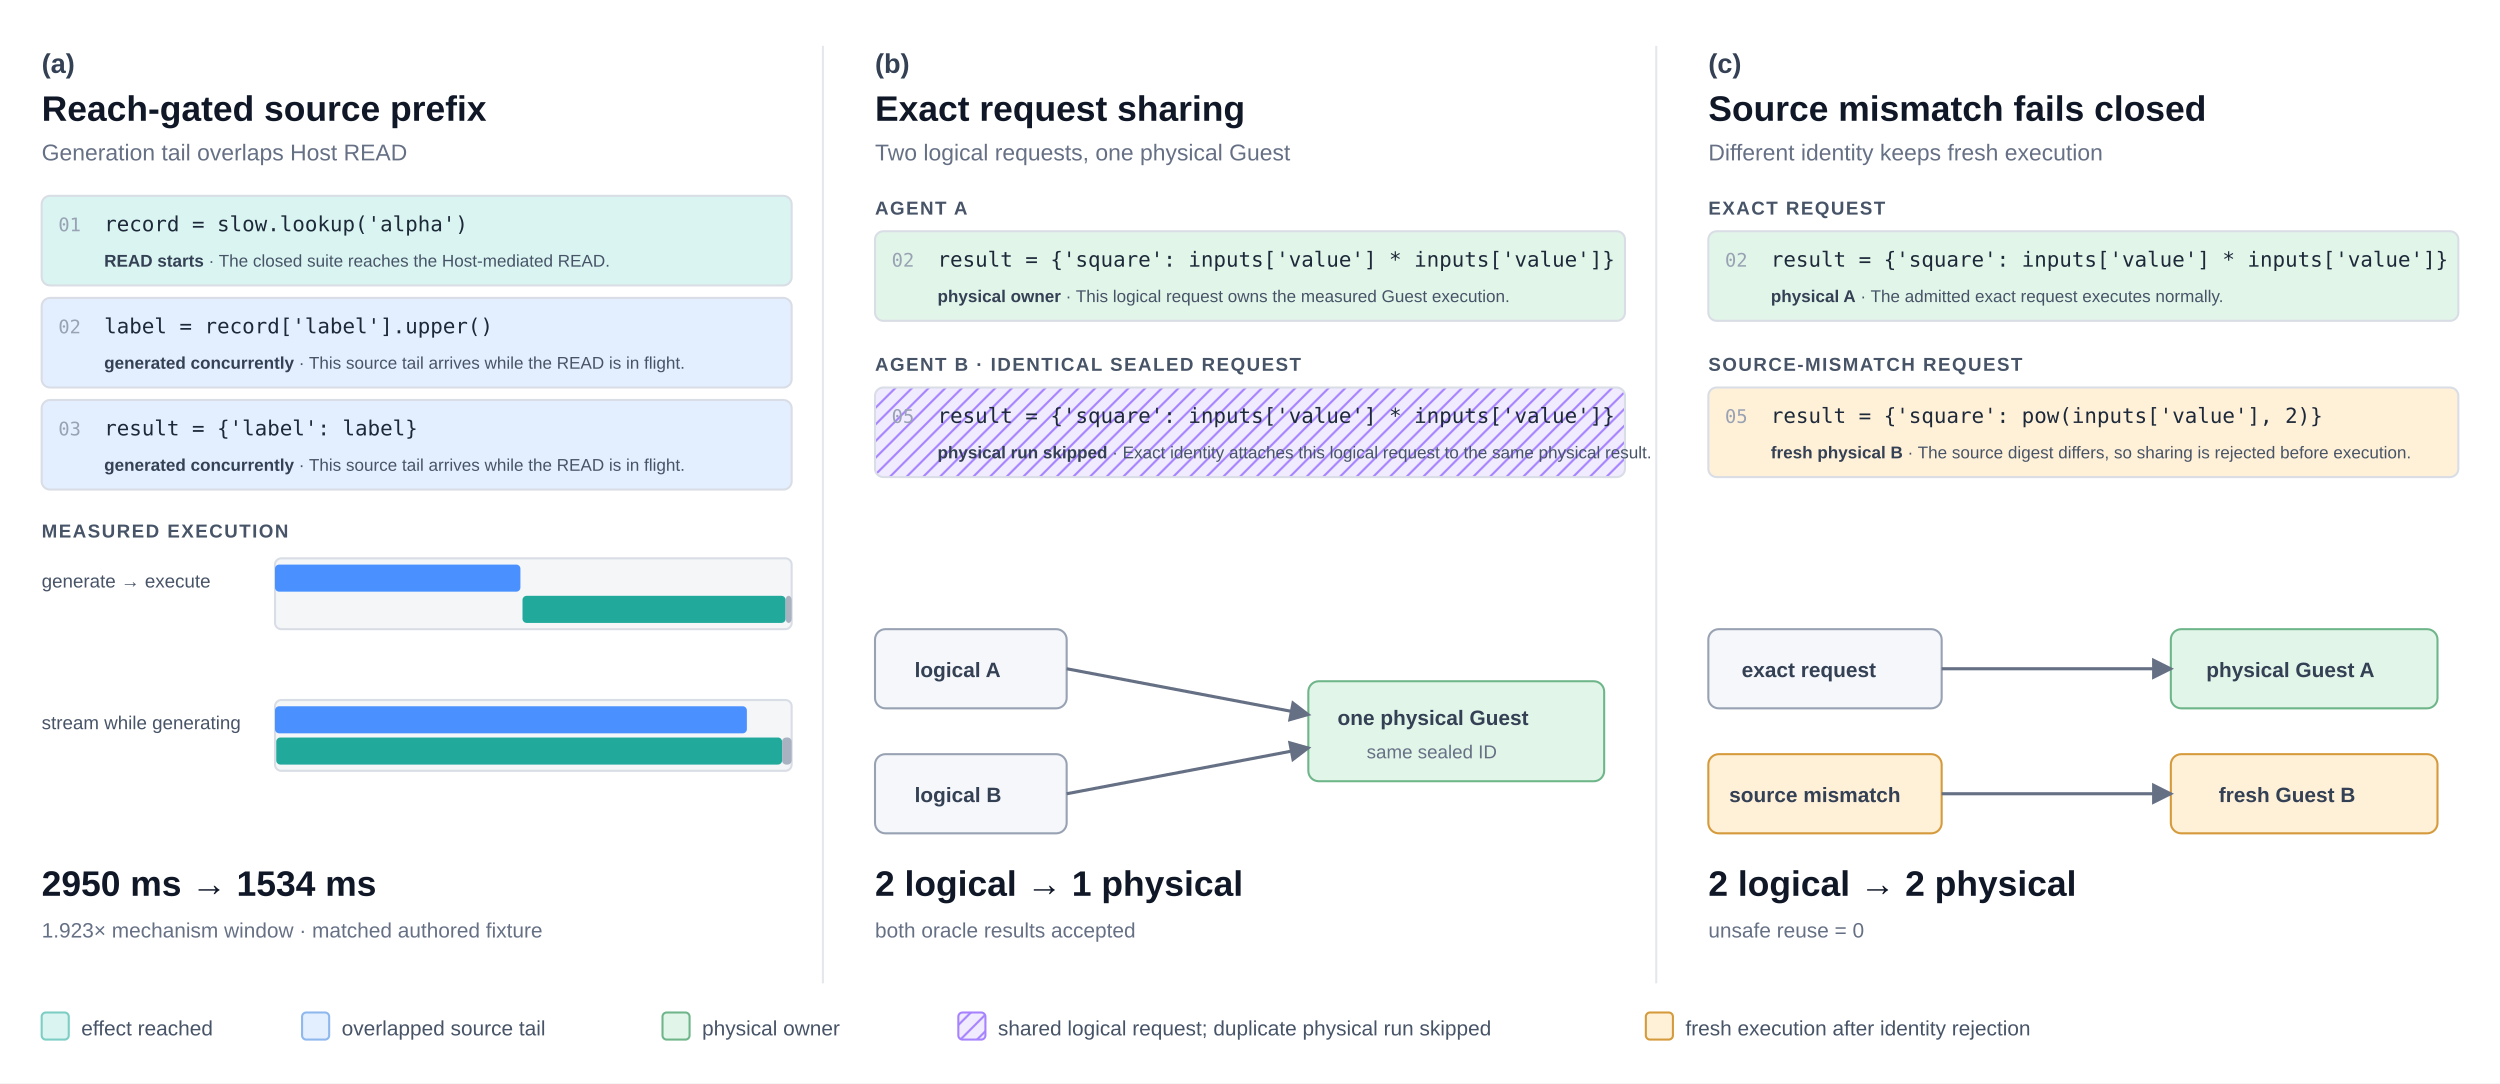
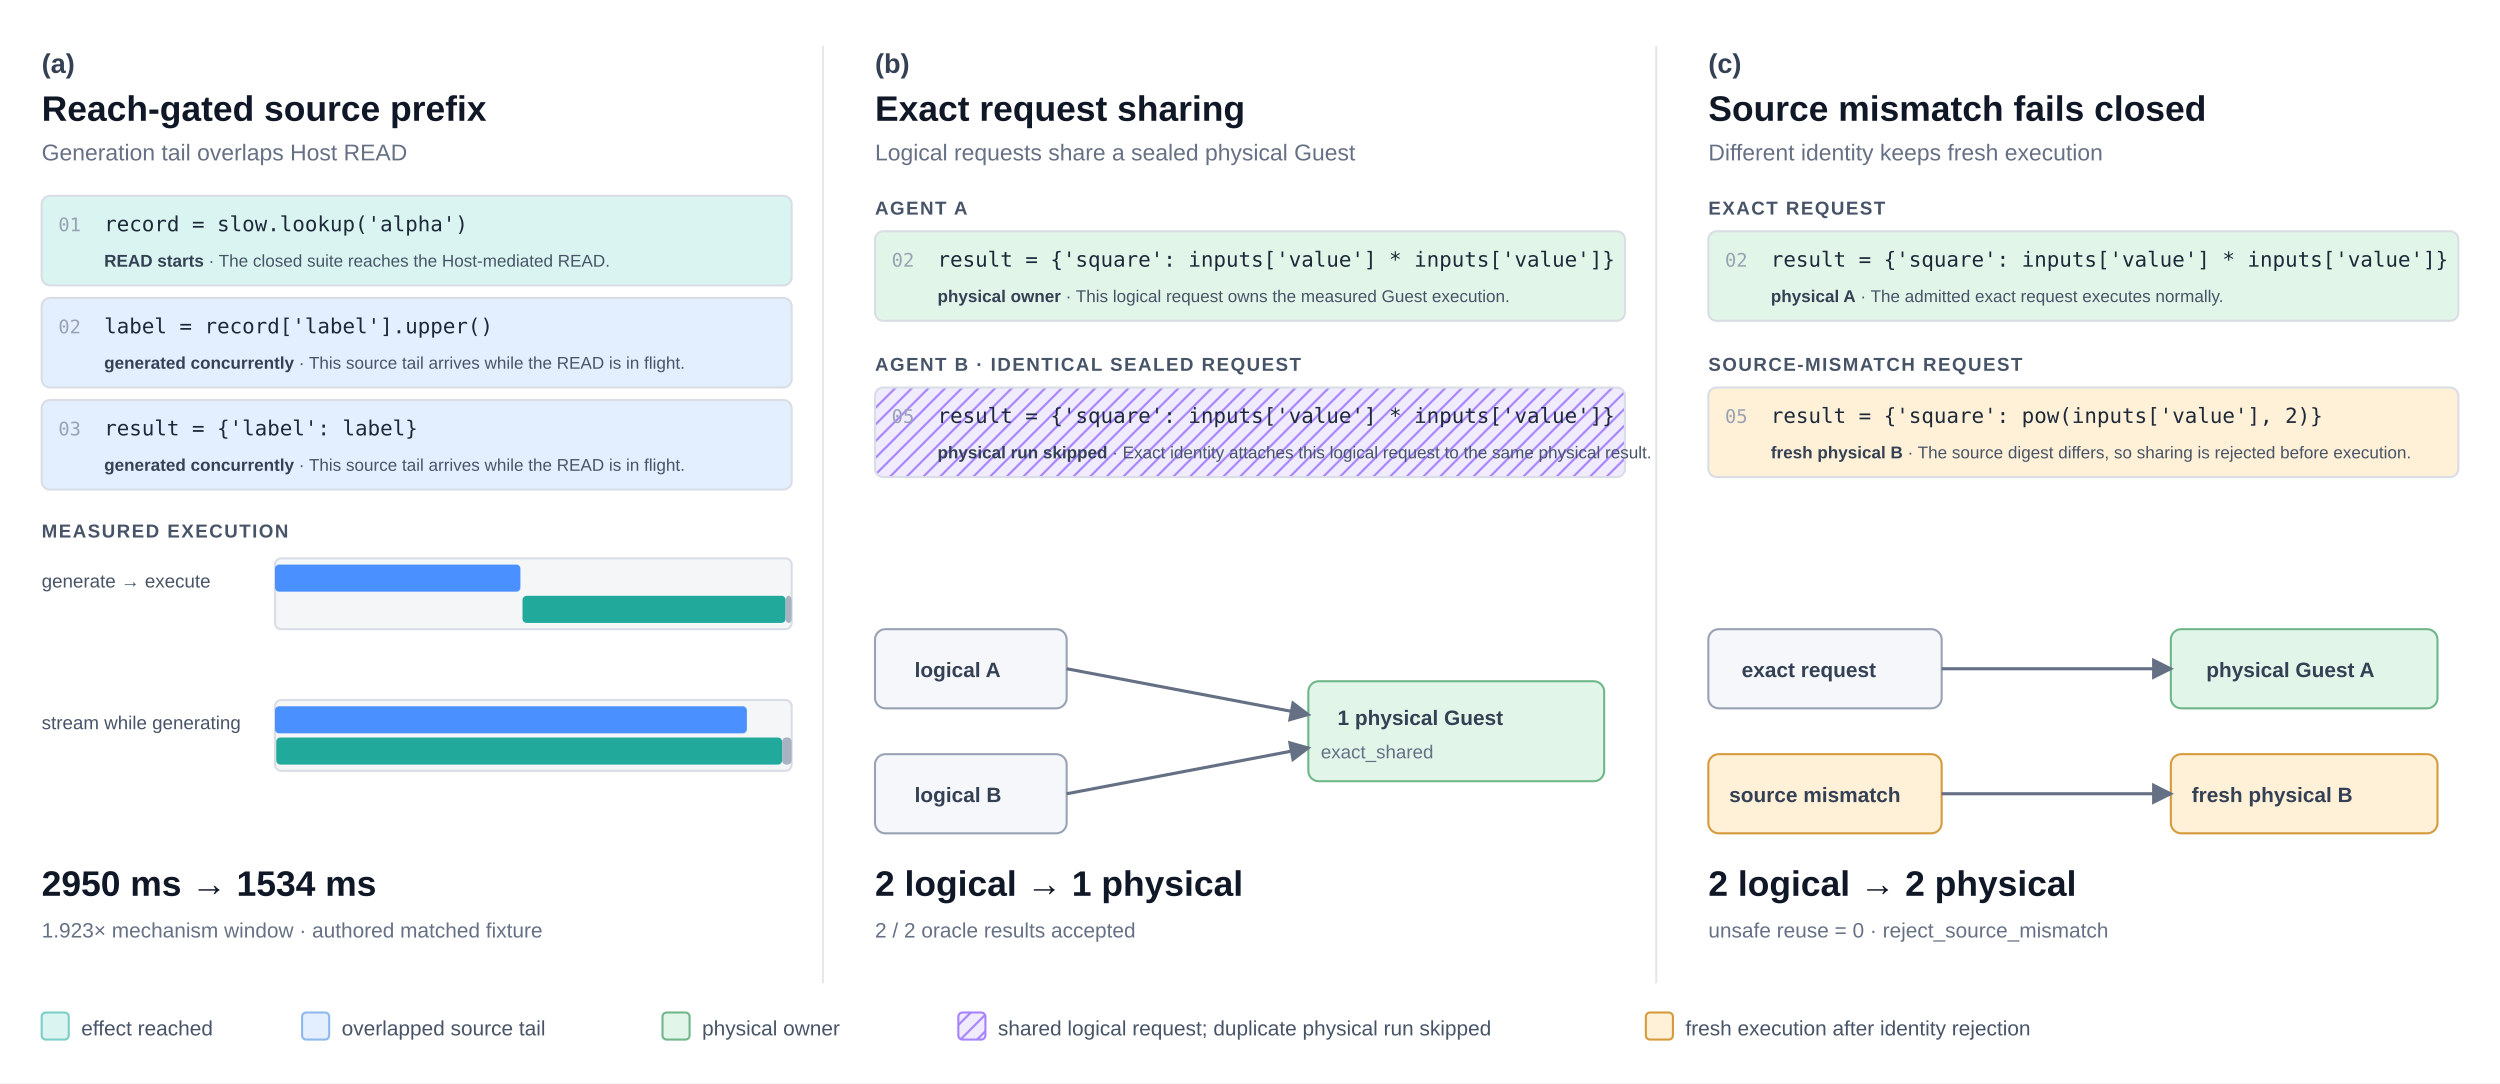
<svg xmlns="http://www.w3.org/2000/svg" width="1200" height="520" viewBox="0 0 1200 520" role="img" aria-labelledby="title desc">
  <defs>
    <pattern id="shared-hatch" width="8" height="8" patternUnits="userSpaceOnUse">
      <rect width="8" height="8" fill="#f0ebff" />
      <path d="M-2,2 l4,-4 M0,8 l8,-8 M6,10 l4,-4" stroke="#a682ff" stroke-width="1" />
    </pattern>
    <marker id="arrow" markerWidth="7" markerHeight="7" refX="6" refY="3.5" orient="auto">
      <path d="M0,0 L7,3.5 L0,7 z" fill="#667085" />
    </marker>
    <style>.panel{font:700 13px Arial,sans-serif;fill:#344054}.heading{font:700 17px Arial,sans-serif;fill:#101828}.sub{font:11px Arial,sans-serif;fill:#667085}.actor,.axis-title{font:700 9px Arial,sans-serif;letter-spacing:.7px;fill:#475467}.code{font:10px ui-monospace,SFMono-Regular,Menlo,monospace;fill:#1d2939}.ln{font:9px ui-monospace,monospace;fill:#98a2b3}.note{font:8.2px Arial,sans-serif;fill:#475467}.note-label{font-weight:700;fill:#344054}.lane-label{font:9px Arial,sans-serif;fill:#475467}.metric{font:700 17px Arial,sans-serif;fill:#101828}.metric-note{font:10px Arial,sans-serif;fill:#667085}.logical{fill:#f5f7fa;stroke:#98a2b3}.box-text{font:700 10px Arial,sans-serif;fill:#344054}.box-sub{font:9px Arial,sans-serif;fill:#667085}.legend{font:10px Arial,sans-serif;fill:#475467}</style>
  </defs>
  <rect width="1200" height="520" fill="#ffffff" />
  <text x="20" y="35" class="panel">(a)</text>
  <text x="20" y="58" class="heading">Reach-gated source prefix</text>
  <text x="20" y="77" class="sub">Generation tail overlaps Host READ</text>
  <rect x="20" y="94" width="360" height="43" rx="4" fill="#d9f4f1" stroke="#d9dde5" />
  <text x="28" y="111" class="ln">01</text>
  <text x="50" y="111" class="code">record = slow.lookup('alpha')</text>
  <text x="50" y="128" class="note">
    <tspan class="note-label">READ starts</tspan> · The closed suite reaches the Host-mediated READ.</text>
  <rect x="20" y="143" width="360" height="43" rx="4" fill="#e3efff" stroke="#d9dde5" />
  <text x="28" y="160" class="ln">02</text>
  <text x="50" y="160" class="code">label = record['label'].upper()</text>
  <text x="50" y="177" class="note">
    <tspan class="note-label">generated concurrently</tspan> · This source tail arrives while the READ is in flight.</text>
  <rect x="20" y="192" width="360" height="43" rx="4" fill="#e3efff" stroke="#d9dde5" />
  <text x="28" y="209" class="ln">03</text>
  <text x="50" y="209" class="code">result = {'label': label}</text>
  <text x="50" y="226" class="note">
    <tspan class="note-label">generated concurrently</tspan> · This source tail arrives while the READ is in flight.</text>
  <text x="20" y="258" class="axis-title">MEASURED EXECUTION</text>
  <text x="20" y="282" class="lane-label">generate → execute</text>
  <rect x="132" y="268" width="248" height="34" rx="3" fill="#f4f6f8" stroke="#d9dde5" />
  <rect x="132.0" y="271" width="117.8" height="13" rx="2" fill="#4a91ff" />
  <rect x="250.8" y="286" width="126.3" height="13" rx="2" fill="#21a99c" />
  <rect x="377.1" y="286" width="2.9" height="13" rx="2" fill="#a9b2c0" />
  <text x="20" y="350" class="lane-label">stream while generating</text>
  <rect x="132" y="336" width="248" height="34" rx="3" fill="#f4f6f8" stroke="#d9dde5" />
  <rect x="132.0" y="339" width="226.5" height="13" rx="2" fill="#4a91ff" />
  <rect x="132.6" y="354" width="242.8" height="13" rx="2" fill="#21a99c" />
  <rect x="375.4" y="354" width="4.6" height="13" rx="2" fill="#a9b2c0" />
  <text x="20" y="430" class="metric">2950 ms → 1534 ms</text>
-   <text x="20" y="450" class="metric-note">1.923× mechanism window · matched authored fixture</text>
+   <text x="20" y="450" class="metric-note">1.923× mechanism window · authored matched fixture</text>
  <line x1="395" y1="22" x2="395" y2="472" stroke="#e4e7ec" />
  <text x="420" y="35" class="panel">(b)</text>
  <text x="420" y="58" class="heading">Exact request sharing</text>
-   <text x="420" y="77" class="sub">Two logical requests, one physical Guest</text>
+   <text x="420" y="77" class="sub">Logical requests share a sealed physical Guest</text>
  <text x="420" y="103" class="actor">AGENT A</text>
  <rect x="420" y="111" width="360" height="43" rx="4" fill="#e2f5e9" stroke="#d9dde5" />
  <text x="428" y="128" class="ln">02</text>
  <text x="450" y="128" class="code">result = {'square': inputs['value'] * inputs['value']}</text>
  <text x="450" y="145" class="note">
    <tspan class="note-label">physical owner</tspan> · This logical request owns the measured Guest execution.</text>
  <text x="420" y="178" class="actor">AGENT B · IDENTICAL SEALED REQUEST</text>
  <rect x="420" y="186" width="360" height="43" rx="4" fill="url(#shared-hatch)" stroke="#d9dde5" />
  <text x="428" y="203" class="ln">05</text>
  <text x="450" y="203" class="code">result = {'square': inputs['value'] * inputs['value']}</text>
  <text x="450" y="220" class="note">
    <tspan class="note-label">physical run skipped</tspan> · Exact identity attaches this logical request to the same physical result.</text>
  <rect x="420" y="302" width="92" height="38" rx="5" class="logical" />
  <text x="439" y="325" class="box-text">logical A</text>
  <rect x="420" y="362" width="92" height="38" rx="5" class="logical" />
  <text x="439" y="385" class="box-text">logical B</text>
  <rect x="628" y="327" width="142" height="48" rx="5" fill="#e2f5e9" stroke="#6eb68a" />
-   <text x="642" y="348" class="box-text">one physical Guest</text>
-   <text x="656" y="364" class="box-sub">same sealed ID</text>
+   <text x="642" y="348" class="box-text">1 physical Guest</text>
+   <text x="634" y="364" class="box-sub">exact_shared</text>
  <line x1="512" y1="321" x2="628" y2="343" stroke="#667085" stroke-width="1.5" marker-end="url(#arrow)" />
  <line x1="512" y1="381" x2="628" y2="359" stroke="#667085" stroke-width="1.5" marker-end="url(#arrow)" />
  <text x="420" y="430" class="metric">2 logical → 1 physical</text>
-   <text x="420" y="450" class="metric-note">both oracle results accepted</text>
+   <text x="420" y="450" class="metric-note">2 / 2 oracle results accepted</text>
  <line x1="795" y1="22" x2="795" y2="472" stroke="#e4e7ec" />
  <text x="820" y="35" class="panel">(c)</text>
  <text x="820" y="58" class="heading">Source mismatch fails closed</text>
  <text x="820" y="77" class="sub">Different identity keeps fresh execution</text>
  <text x="820" y="103" class="actor">EXACT REQUEST</text>
  <rect x="820" y="111" width="360" height="43" rx="4" fill="#e2f5e9" stroke="#d9dde5" />
  <text x="828" y="128" class="ln">02</text>
  <text x="850" y="128" class="code">result = {'square': inputs['value'] * inputs['value']}</text>
  <text x="850" y="145" class="note">
    <tspan class="note-label">physical A</tspan> · The admitted exact request executes normally.</text>
  <text x="820" y="178" class="actor">SOURCE-MISMATCH REQUEST</text>
  <rect x="820" y="186" width="360" height="43" rx="4" fill="#fff0d8" stroke="#d9dde5" />
  <text x="828" y="203" class="ln">05</text>
  <text x="850" y="203" class="code">result = {'square': pow(inputs['value'], 2)}</text>
  <text x="850" y="220" class="note">
    <tspan class="note-label">fresh physical B</tspan> · The source digest differs, so sharing is rejected before execution.</text>
  <rect x="820" y="302" width="112" height="38" rx="5" class="logical" />
  <text x="836" y="325" class="box-text">exact request</text>
  <rect x="820" y="362" width="112" height="38" rx="5" fill="#fff0d8" stroke="#d59a3b" />
  <text x="830" y="385" class="box-text">source mismatch</text>
  <rect x="1042" y="302" width="128" height="38" rx="5" fill="#e2f5e9" stroke="#6eb68a" />
  <text x="1059" y="325" class="box-text">physical Guest A</text>
  <rect x="1042" y="362" width="128" height="38" rx="5" fill="#fff0d8" stroke="#d59a3b" />
-   <text x="1065" y="385" class="box-text">fresh Guest B</text>
+   <text x="1052" y="385" class="box-text">fresh physical B</text>
  <line x1="932" y1="321" x2="1042" y2="321" stroke="#667085" stroke-width="1.5" marker-end="url(#arrow)" />
  <line x1="932" y1="381" x2="1042" y2="381" stroke="#667085" stroke-width="1.5" marker-end="url(#arrow)" />
  <text x="820" y="430" class="metric">2 logical → 2 physical</text>
-   <text x="820" y="450" class="metric-note">unsafe reuse = 0</text>
+   <text x="820" y="450" class="metric-note">unsafe reuse = 0 · reject_source_mismatch</text>
  <rect x="20" y="486" width="13" height="13" rx="2" fill="#d9f4f1" stroke="#7ccdc4" />
  <text x="39" y="497" class="legend">effect reached</text>
  <rect x="145" y="486" width="13" height="13" rx="2" fill="#e3efff" stroke="#8eb7ee" />
  <text x="164" y="497" class="legend">overlapped source tail</text>
  <rect x="318" y="486" width="13" height="13" rx="2" fill="#e2f5e9" stroke="#6eb68a" />
  <text x="337" y="497" class="legend">physical owner</text>
  <rect x="460" y="486" width="13" height="13" rx="2" fill="url(#shared-hatch)" stroke="#a682ff" />
  <text x="479" y="497" class="legend">shared logical request; duplicate physical run skipped</text>
  <rect x="790" y="486" width="13" height="13" rx="2" fill="#fff0d8" stroke="#d59a3b" />
  <text x="809" y="497" class="legend">fresh execution after identity rejection</text>
</svg>
